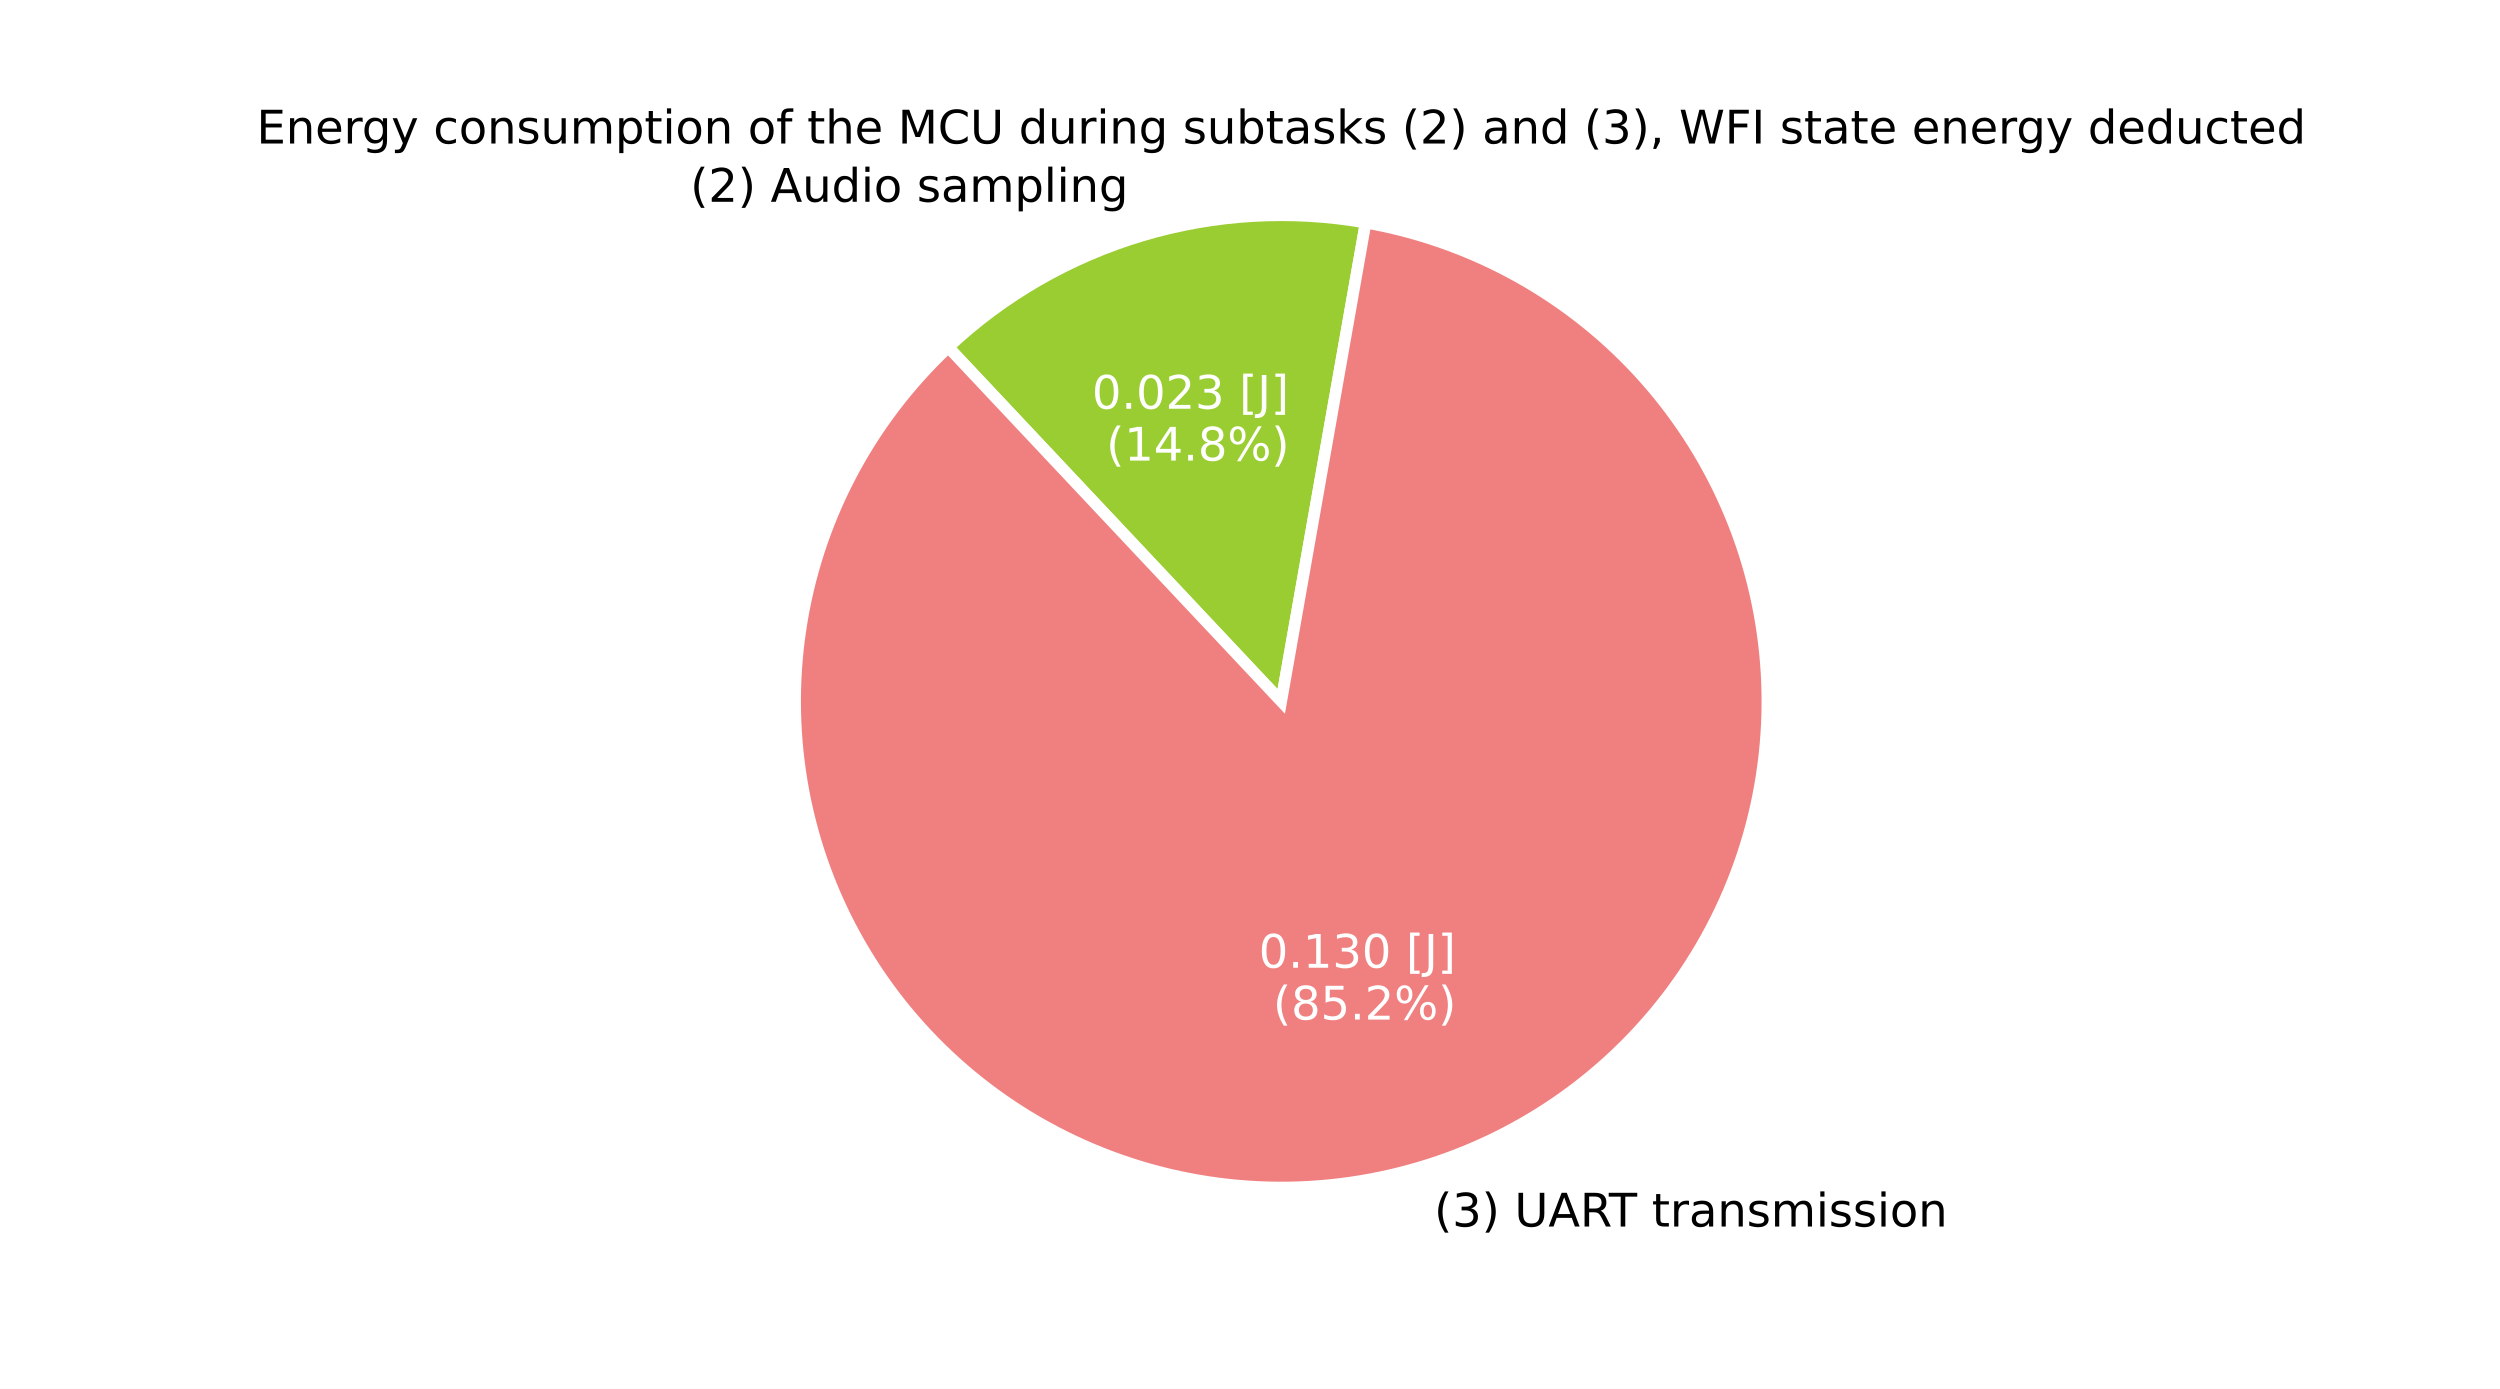
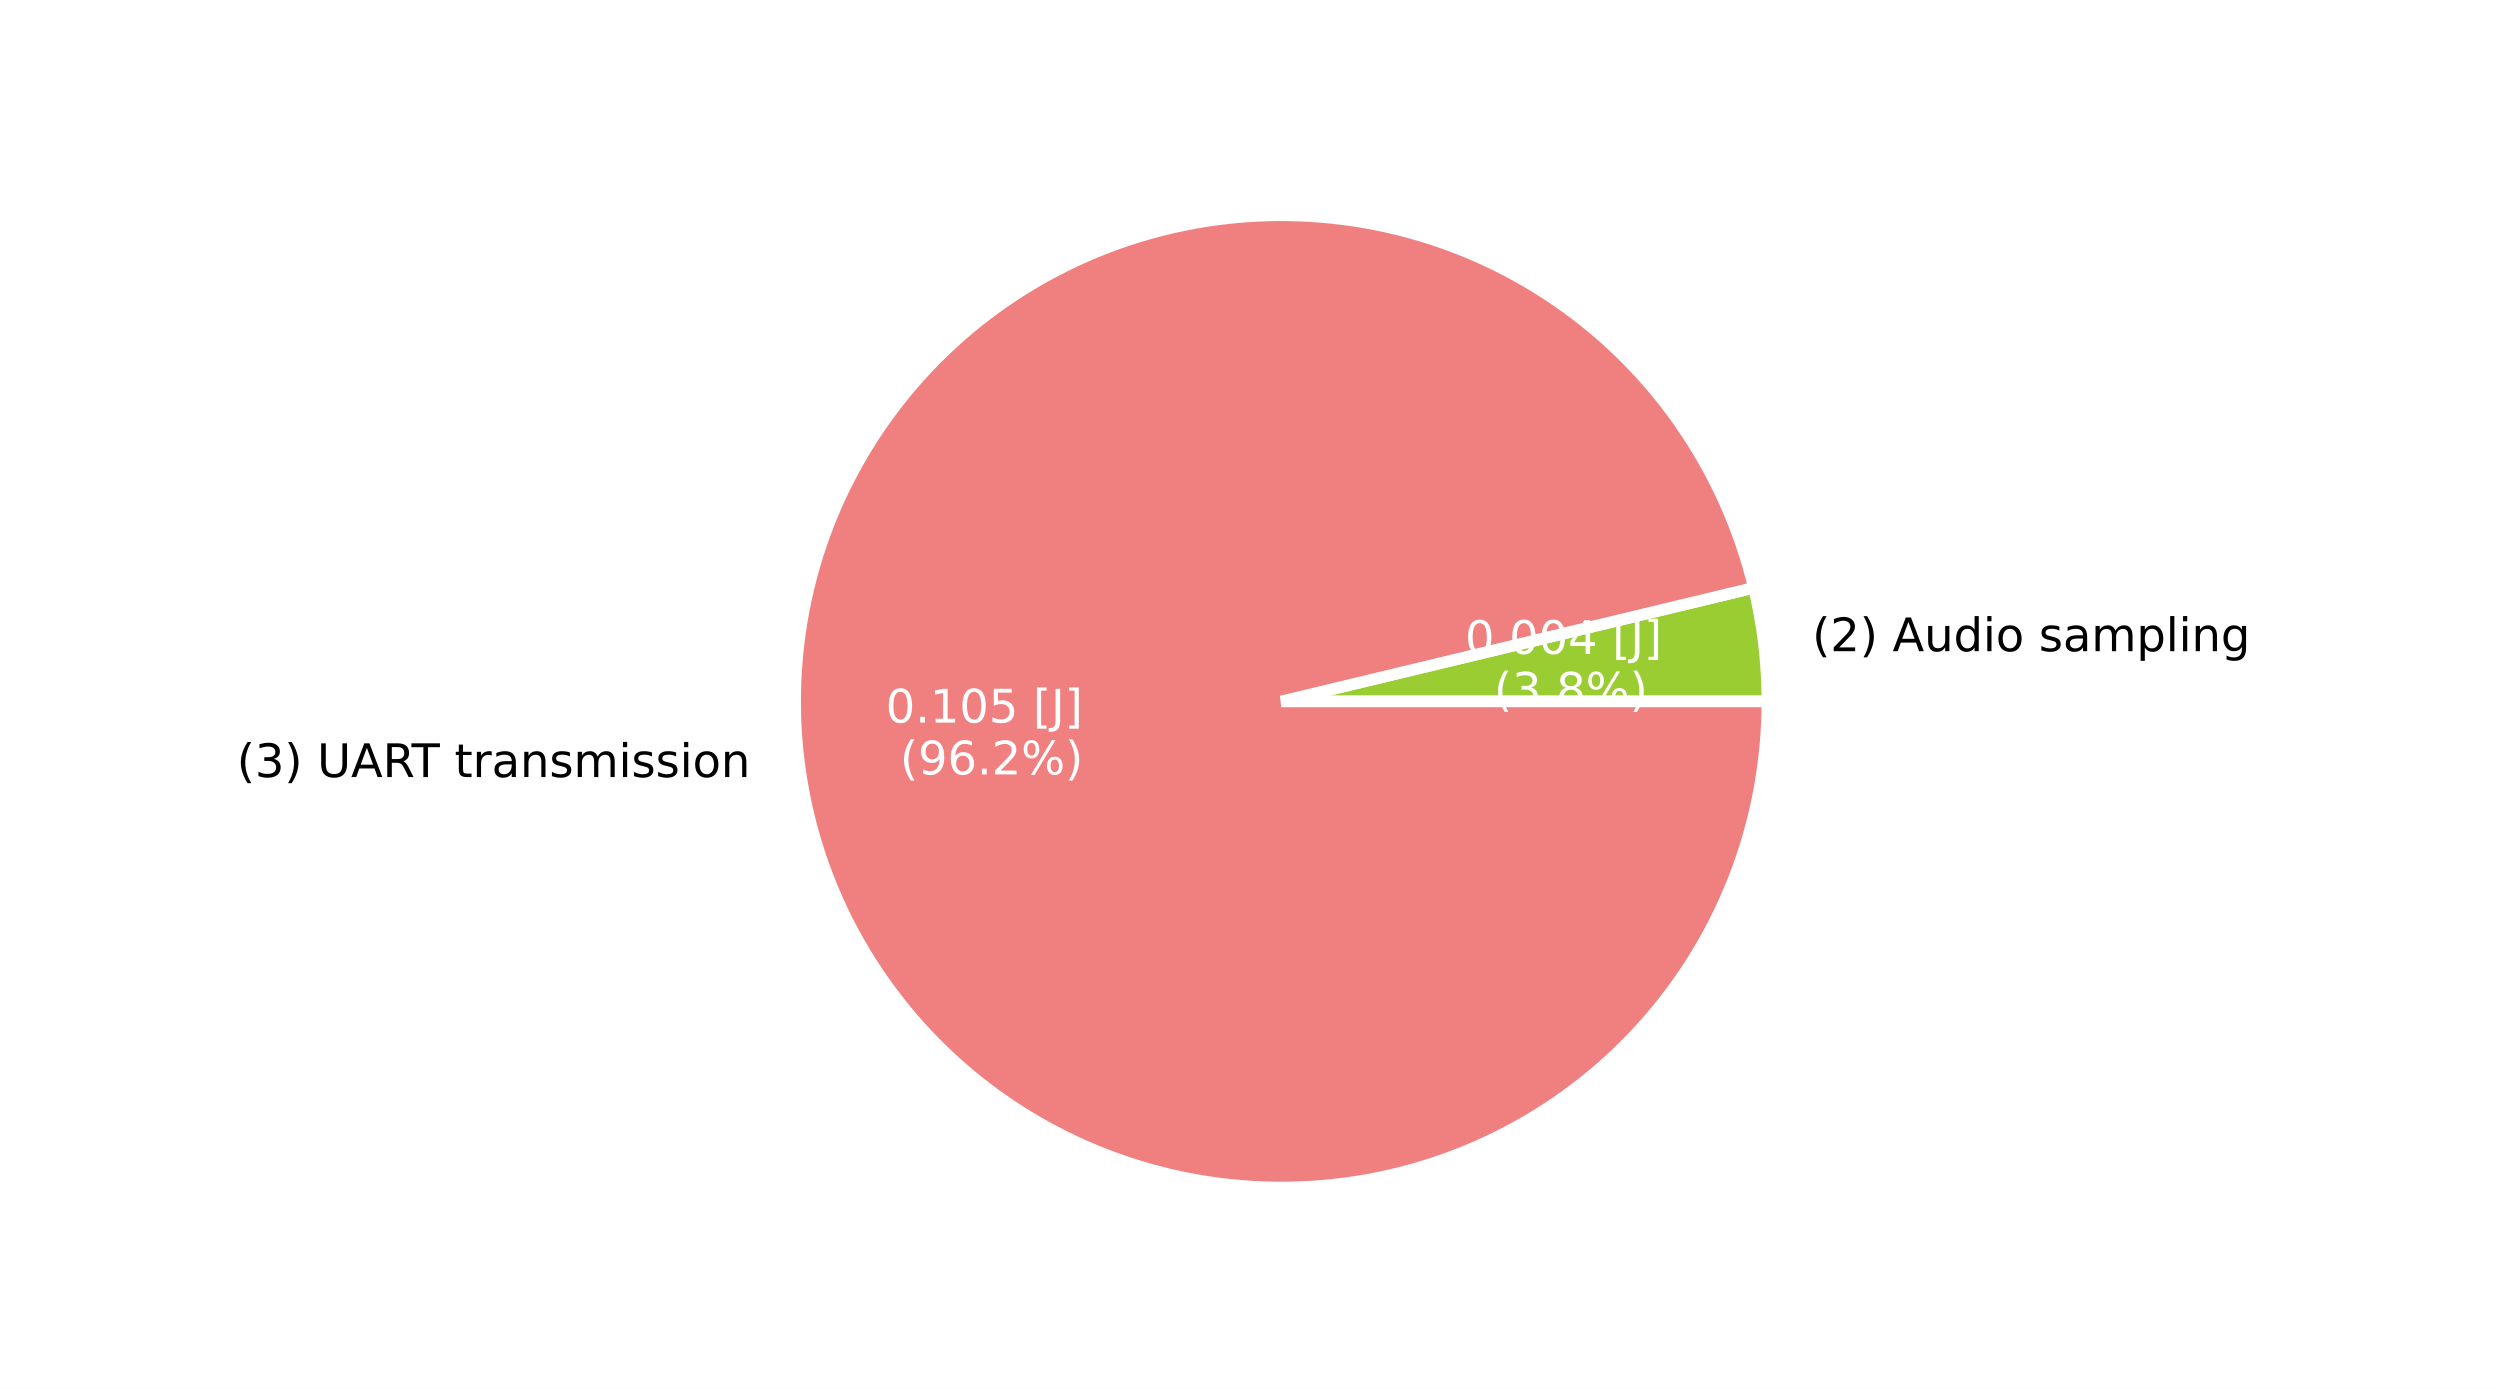
<svg xmlns="http://www.w3.org/2000/svg" xmlns:xlink="http://www.w3.org/1999/xlink" width="648pt" height="360pt" viewBox="0 0 648 360" version="1.1">
  <defs>
    <style type="text/css">*{stroke-linejoin: round; stroke-linecap: butt}</style>
  </defs>
  <g id="figure_1">
    <g id="patch_1">
      <path d="M 0 360  L 648 360  L 648 0  L 0 0  z " style="fill: #ffffff" />
    </g>
    <g id="axes_1">
      <g id="patch_2">
-         <path d="M 353.98 57.714  C 334.678 54.311 314.846 55.457 296.065 61.063  C 277.285 66.668 260.068 76.578 245.789 90.004  L 332.1 181.8  z " style="fill: #9acd32; stroke: #ffffff; stroke-width: 3; stroke-linejoin: miter" />
+         <path d="M 458.1 181.8  C 458.1 176.844 457.808 171.892 457.224 166.971  C 456.641 162.049 455.768 157.167 454.609 152.348  L 332.1 181.8  z " style="fill: #9acd32; stroke: #ffffff; stroke-width: 3; stroke-linejoin: miter" />
      </g>
      <g id="patch_3">
-         <path d="M 245.789 90.004  C 235.526 99.654 226.954 110.957 220.429 123.442  C 213.905 135.927 209.52 149.418 207.458 163.353  C 205.395 177.288 205.684 191.471 208.313 205.311  C 210.941 219.151 215.873 232.452 222.901 244.661  C 229.928 256.87 238.954 267.814 249.602 277.037  C 260.25 286.261 272.369 293.633 285.456 298.848  C 298.542 304.063 312.411 307.047 326.484 307.675  C 340.557 308.303 354.636 306.566 368.135 302.537  C 381.633 298.509 394.361 292.244 405.788 284.006  C 417.215 275.767 427.18 265.671 435.267 254.136  C 443.354 242.602 449.451 229.793 453.301 216.242  C 457.152 202.692 458.703 188.591 457.89 174.527  C 457.077 160.464 453.911 146.635 448.524 133.619  C 443.138 120.602 435.606 108.581 426.243 98.056  C 416.88 87.53 405.818 78.649 393.518 71.782  C 381.218 64.916 367.853 60.16 353.98 57.714  L 332.1 181.8  z " style="fill: #f08080; stroke: #ffffff; stroke-width: 3; stroke-linejoin: miter" />
+         <path d="M 454.609 152.348  C 450.888 136.868 444.266 122.232 435.095 109.218  C 425.923 96.204 414.368 85.045 401.041 76.334  C 387.715 67.623 372.857 61.516 357.257 58.337  C 341.656 55.158 325.593 54.965 309.921 57.767  C 294.248 60.57 279.248 66.318 265.716 74.706  C 252.184 83.094 240.363 93.972 230.881 106.761  C 221.4 119.551 214.427 134.023 210.334 149.409  C 206.242 164.795 205.102 180.819 206.976 196.629  C 208.849 212.44 213.703 227.753 221.279 241.756  C 228.855 255.759 239.017 268.2 251.225 278.419  C 263.434 288.638 277.47 296.452 292.588 301.444  C 307.706 306.437 323.634 308.519 339.527 307.581  C 355.421 306.642 370.993 302.7 385.419 295.963  C 399.844 289.225 412.863 279.815 423.784 268.23  C 434.705 256.645 443.332 243.094 449.207 228.296  C 455.082 213.499 458.1 197.721 458.1 181.8  L 332.1 181.8  z " style="fill: #f08080; stroke: #ffffff; stroke-width: 3; stroke-linejoin: miter" />
      </g>
      <g id="matplotlib.axis_1" />
      <g id="matplotlib.axis_2" />
      <g id="text_1">
-         <g transform="translate(178.925 52.30003) scale(0.12 -0.12)">
+         <g transform="translate(469.7368 168.7992) scale(0.12 -0.12)">
          <defs>
            <path id="DejaVuSans-28" d="M 1984 4856  Q 1566 4138 1362 3434  Q 1159 2731 1159 2009  Q 1159 1288 1364 580  Q 1569 -128 1984 -844  L 1484 -844  Q 1016 -109 783 600  Q 550 1309 550 2009  Q 550 2706 781 3412  Q 1013 4119 1484 4856  L 1984 4856  z " transform="scale(0.015625)" />
            <path id="DejaVuSans-32" d="M 1228 531  L 3431 531  L 3431 0  L 469 0  L 469 531  Q 828 903 1448 1529  Q 2069 2156 2228 2338  Q 2531 2678 2651 2914  Q 2772 3150 2772 3378  Q 2772 3750 2511 3984  Q 2250 4219 1831 4219  Q 1534 4219 1204 4116  Q 875 4013 500 3803  L 500 4441  Q 881 4594 1212 4672  Q 1544 4750 1819 4750  Q 2544 4750 2975 4387  Q 3406 4025 3406 3419  Q 3406 3131 3298 2873  Q 3191 2616 2906 2266  Q 2828 2175 2409 1742  Q 1991 1309 1228 531  z " transform="scale(0.015625)" />
            <path id="DejaVuSans-29" d="M 513 4856  L 1013 4856  Q 1481 4119 1714 3412  Q 1947 2706 1947 2009  Q 1947 1309 1714 600  Q 1481 -109 1013 -844  L 513 -844  Q 928 -128 1133 580  Q 1338 1288 1338 2009  Q 1338 2731 1133 3434  Q 928 4138 513 4856  z " transform="scale(0.015625)" />
            <path id="DejaVuSans-20" transform="scale(0.015625)" />
            <path id="DejaVuSans-41" d="M 2188 4044  L 1331 1722  L 3047 1722  L 2188 4044  z M 1831 4666  L 2547 4666  L 4325 0  L 3669 0  L 3244 1197  L 1141 1197  L 716 0  L 50 0  L 1831 4666  z " transform="scale(0.015625)" />
            <path id="DejaVuSans-75" d="M 544 1381  L 544 3500  L 1119 3500  L 1119 1403  Q 1119 906 1312 657  Q 1506 409 1894 409  Q 2359 409 2629 706  Q 2900 1003 2900 1516  L 2900 3500  L 3475 3500  L 3475 0  L 2900 0  L 2900 538  Q 2691 219 2414 64  Q 2138 -91 1772 -91  Q 1169 -91 856 284  Q 544 659 544 1381  z M 1991 3584  L 1991 3584  z " transform="scale(0.015625)" />
            <path id="DejaVuSans-64" d="M 2906 2969  L 2906 4863  L 3481 4863  L 3481 0  L 2906 0  L 2906 525  Q 2725 213 2448 61  Q 2172 -91 1784 -91  Q 1150 -91 751 415  Q 353 922 353 1747  Q 353 2572 751 3078  Q 1150 3584 1784 3584  Q 2172 3584 2448 3432  Q 2725 3281 2906 2969  z M 947 1747  Q 947 1113 1208 752  Q 1469 391 1925 391  Q 2381 391 2643 752  Q 2906 1113 2906 1747  Q 2906 2381 2643 2742  Q 2381 3103 1925 3103  Q 1469 3103 1208 2742  Q 947 2381 947 1747  z " transform="scale(0.015625)" />
            <path id="DejaVuSans-69" d="M 603 3500  L 1178 3500  L 1178 0  L 603 0  L 603 3500  z M 603 4863  L 1178 4863  L 1178 4134  L 603 4134  L 603 4863  z " transform="scale(0.015625)" />
            <path id="DejaVuSans-6f" d="M 1959 3097  Q 1497 3097 1228 2736  Q 959 2375 959 1747  Q 959 1119 1226 758  Q 1494 397 1959 397  Q 2419 397 2687 759  Q 2956 1122 2956 1747  Q 2956 2369 2687 2733  Q 2419 3097 1959 3097  z M 1959 3584  Q 2709 3584 3137 3096  Q 3566 2609 3566 1747  Q 3566 888 3137 398  Q 2709 -91 1959 -91  Q 1206 -91 779 398  Q 353 888 353 1747  Q 353 2609 779 3096  Q 1206 3584 1959 3584  z " transform="scale(0.015625)" />
            <path id="DejaVuSans-73" d="M 2834 3397  L 2834 2853  Q 2591 2978 2328 3040  Q 2066 3103 1784 3103  Q 1356 3103 1142 2972  Q 928 2841 928 2578  Q 928 2378 1081 2264  Q 1234 2150 1697 2047  L 1894 2003  Q 2506 1872 2764 1633  Q 3022 1394 3022 966  Q 3022 478 2636 193  Q 2250 -91 1575 -91  Q 1294 -91 989 -36  Q 684 19 347 128  L 347 722  Q 666 556 975 473  Q 1284 391 1588 391  Q 1994 391 2212 530  Q 2431 669 2431 922  Q 2431 1156 2273 1281  Q 2116 1406 1581 1522  L 1381 1569  Q 847 1681 609 1914  Q 372 2147 372 2553  Q 372 3047 722 3315  Q 1072 3584 1716 3584  Q 2034 3584 2315 3537  Q 2597 3491 2834 3397  z " transform="scale(0.015625)" />
            <path id="DejaVuSans-61" d="M 2194 1759  Q 1497 1759 1228 1600  Q 959 1441 959 1056  Q 959 750 1161 570  Q 1363 391 1709 391  Q 2188 391 2477 730  Q 2766 1069 2766 1631  L 2766 1759  L 2194 1759  z M 3341 1997  L 3341 0  L 2766 0  L 2766 531  Q 2569 213 2275 61  Q 1981 -91 1556 -91  Q 1019 -91 701 211  Q 384 513 384 1019  Q 384 1609 779 1909  Q 1175 2209 1959 2209  L 2766 2209  L 2766 2266  Q 2766 2663 2505 2880  Q 2244 3097 1772 3097  Q 1472 3097 1187 3025  Q 903 2953 641 2809  L 641 3341  Q 956 3463 1253 3523  Q 1550 3584 1831 3584  Q 2591 3584 2966 3190  Q 3341 2797 3341 1997  z " transform="scale(0.015625)" />
            <path id="DejaVuSans-6d" d="M 3328 2828  Q 3544 3216 3844 3400  Q 4144 3584 4550 3584  Q 5097 3584 5394 3201  Q 5691 2819 5691 2113  L 5691 0  L 5113 0  L 5113 2094  Q 5113 2597 4934 2840  Q 4756 3084 4391 3084  Q 3944 3084 3684 2787  Q 3425 2491 3425 1978  L 3425 0  L 2847 0  L 2847 2094  Q 2847 2600 2669 2842  Q 2491 3084 2119 3084  Q 1678 3084 1418 2786  Q 1159 2488 1159 1978  L 1159 0  L 581 0  L 581 3500  L 1159 3500  L 1159 2956  Q 1356 3278 1631 3431  Q 1906 3584 2284 3584  Q 2666 3584 2933 3390  Q 3200 3197 3328 2828  z " transform="scale(0.015625)" />
            <path id="DejaVuSans-70" d="M 1159 525  L 1159 -1331  L 581 -1331  L 581 3500  L 1159 3500  L 1159 2969  Q 1341 3281 1617 3432  Q 1894 3584 2278 3584  Q 2916 3584 3314 3078  Q 3713 2572 3713 1747  Q 3713 922 3314 415  Q 2916 -91 2278 -91  Q 1894 -91 1617 61  Q 1341 213 1159 525  z M 3116 1747  Q 3116 2381 2855 2742  Q 2594 3103 2138 3103  Q 1681 3103 1420 2742  Q 1159 2381 1159 1747  Q 1159 1113 1420 752  Q 1681 391 2138 391  Q 2594 391 2855 752  Q 3116 1113 3116 1747  z " transform="scale(0.015625)" />
            <path id="DejaVuSans-6c" d="M 603 4863  L 1178 4863  L 1178 0  L 603 0  L 603 4863  z " transform="scale(0.015625)" />
            <path id="DejaVuSans-6e" d="M 3513 2113  L 3513 0  L 2938 0  L 2938 2094  Q 2938 2591 2744 2837  Q 2550 3084 2163 3084  Q 1697 3084 1428 2787  Q 1159 2491 1159 1978  L 1159 0  L 581 0  L 581 3500  L 1159 3500  L 1159 2956  Q 1366 3272 1645 3428  Q 1925 3584 2291 3584  Q 2894 3584 3203 3211  Q 3513 2838 3513 2113  z " transform="scale(0.015625)" />
            <path id="DejaVuSans-67" d="M 2906 1791  Q 2906 2416 2648 2759  Q 2391 3103 1925 3103  Q 1463 3103 1205 2759  Q 947 2416 947 1791  Q 947 1169 1205 825  Q 1463 481 1925 481  Q 2391 481 2648 825  Q 2906 1169 2906 1791  z M 3481 434  Q 3481 -459 3084 -895  Q 2688 -1331 1869 -1331  Q 1566 -1331 1297 -1286  Q 1028 -1241 775 -1147  L 775 -588  Q 1028 -725 1275 -790  Q 1522 -856 1778 -856  Q 2344 -856 2625 -561  Q 2906 -266 2906 331  L 2906 616  Q 2728 306 2450 153  Q 2172 0 1784 0  Q 1141 0 747 490  Q 353 981 353 1791  Q 353 2603 747 3093  Q 1141 3584 1784 3584  Q 2172 3584 2450 3431  Q 2728 3278 2906 2969  L 2906 3500  L 3481 3500  L 3481 434  z " transform="scale(0.015625)" />
          </defs>
          <use xlink:href="#DejaVuSans-28" />
          <use xlink:href="#DejaVuSans-32" x="39.014" />
          <use xlink:href="#DejaVuSans-29" x="102.637" />
          <use xlink:href="#DejaVuSans-20" x="141.65" />
          <use xlink:href="#DejaVuSans-41" x="173.438" />
          <use xlink:href="#DejaVuSans-75" x="241.846" />
          <use xlink:href="#DejaVuSans-64" x="305.225" />
          <use xlink:href="#DejaVuSans-69" x="368.701" />
          <use xlink:href="#DejaVuSans-6f" x="396.484" />
          <use xlink:href="#DejaVuSans-20" x="457.666" />
          <use xlink:href="#DejaVuSans-73" x="489.453" />
          <use xlink:href="#DejaVuSans-61" x="541.553" />
          <use xlink:href="#DejaVuSans-6d" x="602.832" />
          <use xlink:href="#DejaVuSans-70" x="700.244" />
          <use xlink:href="#DejaVuSans-6c" x="763.721" />
          <use xlink:href="#DejaVuSans-69" x="791.504" />
          <use xlink:href="#DejaVuSans-6e" x="819.287" />
          <use xlink:href="#DejaVuSans-67" x="882.666" />
        </g>
      </g>
      <g id="text_2">
-         <g style="fill: #ffffff" transform="translate(283.0367 105.9501) scale(0.12 -0.12)">
+         <g style="fill: #ffffff" transform="translate(379.7321 169.4951) scale(0.12 -0.12)">
          <defs>
            <path id="DejaVuSans-30" d="M 2034 4250  Q 1547 4250 1301 3770  Q 1056 3291 1056 2328  Q 1056 1369 1301 889  Q 1547 409 2034 409  Q 2525 409 2770 889  Q 3016 1369 3016 2328  Q 3016 3291 2770 3770  Q 2525 4250 2034 4250  z M 2034 4750  Q 2819 4750 3233 4129  Q 3647 3509 3647 2328  Q 3647 1150 3233 529  Q 2819 -91 2034 -91  Q 1250 -91 836 529  Q 422 1150 422 2328  Q 422 3509 836 4129  Q 1250 4750 2034 4750  z " transform="scale(0.015625)" />
            <path id="DejaVuSans-2e" d="M 684 794  L 1344 794  L 1344 0  L 684 0  L 684 794  z " transform="scale(0.015625)" />
-             <path id="DejaVuSans-33" d="M 2597 2516  Q 3050 2419 3304 2112  Q 3559 1806 3559 1356  Q 3559 666 3084 287  Q 2609 -91 1734 -91  Q 1441 -91 1130 -33  Q 819 25 488 141  L 488 750  Q 750 597 1062 519  Q 1375 441 1716 441  Q 2309 441 2620 675  Q 2931 909 2931 1356  Q 2931 1769 2642 2001  Q 2353 2234 1838 2234  L 1294 2234  L 1294 2753  L 1863 2753  Q 2328 2753 2575 2939  Q 2822 3125 2822 3475  Q 2822 3834 2567 4026  Q 2313 4219 1838 4219  Q 1578 4219 1281 4162  Q 984 4106 628 3988  L 628 4550  Q 988 4650 1302 4700  Q 1616 4750 1894 4750  Q 2613 4750 3031 4423  Q 3450 4097 3450 3541  Q 3450 3153 3228 2886  Q 3006 2619 2597 2516  z " transform="scale(0.015625)" />
+             <path id="DejaVuSans-34" d="M 2419 4116  L 825 1625  L 2419 1625  L 2419 4116  z M 2253 4666  L 3047 4666  L 3047 1625  L 3713 1625  L 3713 1100  L 3047 1100  L 3047 0  L 2419 0  L 2419 1100  L 313 1100  L 313 1709  L 2253 4666  z " transform="scale(0.015625)" />
            <path id="DejaVuSans-5b" d="M 550 4863  L 1875 4863  L 1875 4416  L 1125 4416  L 1125 -397  L 1875 -397  L 1875 -844  L 550 -844  L 550 4863  z " transform="scale(0.015625)" />
            <path id="DejaVuSans-4a" d="M 628 4666  L 1259 4666  L 1259 325  Q 1259 -519 939 -900  Q 619 -1281 -91 -1281  L -331 -1281  L -331 -750  L -134 -750  Q 284 -750 456 -515  Q 628 -281 628 325  L 628 4666  z " transform="scale(0.015625)" />
            <path id="DejaVuSans-5d" d="M 1947 4863  L 1947 -844  L 622 -844  L 622 -397  L 1369 -397  L 1369 4416  L 622 4416  L 622 4863  L 1947 4863  z " transform="scale(0.015625)" />
          </defs>
          <use xlink:href="#DejaVuSans-30" />
          <use xlink:href="#DejaVuSans-2e" x="63.623" />
          <use xlink:href="#DejaVuSans-30" x="95.41" />
-           <use xlink:href="#DejaVuSans-32" x="159.033" />
-           <use xlink:href="#DejaVuSans-33" x="222.656" />
+           <use xlink:href="#DejaVuSans-30" x="159.033" />
+           <use xlink:href="#DejaVuSans-34" x="222.656" />
          <use xlink:href="#DejaVuSans-20" x="286.279" />
          <use xlink:href="#DejaVuSans-5b" x="318.066" />
          <use xlink:href="#DejaVuSans-4a" x="357.08" />
          <use xlink:href="#DejaVuSans-5d" x="386.572" />
          <use xlink:href="#DejaVuSans-20" x="425.586" />
        </g>
-         <g style="fill: #ffffff" transform="translate(286.737 119.3874) scale(0.12 -0.12)">
+         <g style="fill: #ffffff" transform="translate(387.2499 182.9325) scale(0.12 -0.12)">
          <defs>
-             <path id="DejaVuSans-31" d="M 794 531  L 1825 531  L 1825 4091  L 703 3866  L 703 4441  L 1819 4666  L 2450 4666  L 2450 531  L 3481 531  L 3481 0  L 794 0  L 794 531  z " transform="scale(0.015625)" />
-             <path id="DejaVuSans-34" d="M 2419 4116  L 825 1625  L 2419 1625  L 2419 4116  z M 2253 4666  L 3047 4666  L 3047 1625  L 3713 1625  L 3713 1100  L 3047 1100  L 3047 0  L 2419 0  L 2419 1100  L 313 1100  L 313 1709  L 2253 4666  z " transform="scale(0.015625)" />
+             <path id="DejaVuSans-33" d="M 2597 2516  Q 3050 2419 3304 2112  Q 3559 1806 3559 1356  Q 3559 666 3084 287  Q 2609 -91 1734 -91  Q 1441 -91 1130 -33  Q 819 25 488 141  L 488 750  Q 750 597 1062 519  Q 1375 441 1716 441  Q 2309 441 2620 675  Q 2931 909 2931 1356  Q 2931 1769 2642 2001  Q 2353 2234 1838 2234  L 1294 2234  L 1294 2753  L 1863 2753  Q 2328 2753 2575 2939  Q 2822 3125 2822 3475  Q 2822 3834 2567 4026  Q 2313 4219 1838 4219  Q 1578 4219 1281 4162  Q 984 4106 628 3988  L 628 4550  Q 988 4650 1302 4700  Q 1616 4750 1894 4750  Q 2613 4750 3031 4423  Q 3450 4097 3450 3541  Q 3450 3153 3228 2886  Q 3006 2619 2597 2516  z " transform="scale(0.015625)" />
            <path id="DejaVuSans-38" d="M 2034 2216  Q 1584 2216 1326 1975  Q 1069 1734 1069 1313  Q 1069 891 1326 650  Q 1584 409 2034 409  Q 2484 409 2743 651  Q 3003 894 3003 1313  Q 3003 1734 2745 1975  Q 2488 2216 2034 2216  z M 1403 2484  Q 997 2584 770 2862  Q 544 3141 544 3541  Q 544 4100 942 4425  Q 1341 4750 2034 4750  Q 2731 4750 3128 4425  Q 3525 4100 3525 3541  Q 3525 3141 3298 2862  Q 3072 2584 2669 2484  Q 3125 2378 3379 2068  Q 3634 1759 3634 1313  Q 3634 634 3220 271  Q 2806 -91 2034 -91  Q 1263 -91 848 271  Q 434 634 434 1313  Q 434 1759 690 2068  Q 947 2378 1403 2484  z M 1172 3481  Q 1172 3119 1398 2916  Q 1625 2713 2034 2713  Q 2441 2713 2670 2916  Q 2900 3119 2900 3481  Q 2900 3844 2670 4047  Q 2441 4250 2034 4250  Q 1625 4250 1398 4047  Q 1172 3844 1172 3481  z " transform="scale(0.015625)" />
            <path id="DejaVuSans-25" d="M 4653 2053  Q 4381 2053 4226 1822  Q 4072 1591 4072 1178  Q 4072 772 4226 539  Q 4381 306 4653 306  Q 4919 306 5073 539  Q 5228 772 5228 1178  Q 5228 1588 5073 1820  Q 4919 2053 4653 2053  z M 4653 2450  Q 5147 2450 5437 2106  Q 5728 1763 5728 1178  Q 5728 594 5436 251  Q 5144 -91 4653 -91  Q 4153 -91 3862 251  Q 3572 594 3572 1178  Q 3572 1766 3864 2108  Q 4156 2450 4653 2450  z M 1428 4353  Q 1159 4353 1004 4120  Q 850 3888 850 3481  Q 850 3069 1003 2837  Q 1156 2606 1428 2606  Q 1700 2606 1854 2837  Q 2009 3069 2009 3481  Q 2009 3884 1853 4118  Q 1697 4353 1428 4353  z M 4250 4750  L 4750 4750  L 1831 -91  L 1331 -91  L 4250 4750  z M 1428 4750  Q 1922 4750 2215 4408  Q 2509 4066 2509 3481  Q 2509 2891 2217 2550  Q 1925 2209 1428 2209  Q 931 2209 642 2551  Q 353 2894 353 3481  Q 353 4063 643 4406  Q 934 4750 1428 4750  z " transform="scale(0.015625)" />
          </defs>
          <use xlink:href="#DejaVuSans-28" />
-           <use xlink:href="#DejaVuSans-31" x="39.014" />
-           <use xlink:href="#DejaVuSans-34" x="102.637" />
-           <use xlink:href="#DejaVuSans-2e" x="166.26" />
-           <use xlink:href="#DejaVuSans-38" x="198.047" />
-           <use xlink:href="#DejaVuSans-25" x="261.67" />
-           <use xlink:href="#DejaVuSans-29" x="356.689" />
+           <use xlink:href="#DejaVuSans-33" x="39.014" />
+           <use xlink:href="#DejaVuSans-2e" x="102.637" />
+           <use xlink:href="#DejaVuSans-38" x="134.424" />
+           <use xlink:href="#DejaVuSans-25" x="198.047" />
+           <use xlink:href="#DejaVuSans-29" x="293.066" />
        </g>
      </g>
      <g id="text_3">
-         <g transform="translate(371.7381 317.9223) scale(0.12 -0.12)">
+         <g transform="translate(61.39445 201.4233) scale(0.12 -0.12)">
          <defs>
            <path id="DejaVuSans-55" d="M 556 4666  L 1191 4666  L 1191 1831  Q 1191 1081 1462 751  Q 1734 422 2344 422  Q 2950 422 3222 751  Q 3494 1081 3494 1831  L 3494 4666  L 4128 4666  L 4128 1753  Q 4128 841 3676 375  Q 3225 -91 2344 -91  Q 1459 -91 1007 375  Q 556 841 556 1753  L 556 4666  z " transform="scale(0.015625)" />
            <path id="DejaVuSans-52" d="M 2841 2188  Q 3044 2119 3236 1894  Q 3428 1669 3622 1275  L 4263 0  L 3584 0  L 2988 1197  Q 2756 1666 2539 1819  Q 2322 1972 1947 1972  L 1259 1972  L 1259 0  L 628 0  L 628 4666  L 2053 4666  Q 2853 4666 3247 4331  Q 3641 3997 3641 3322  Q 3641 2881 3436 2590  Q 3231 2300 2841 2188  z M 1259 4147  L 1259 2491  L 2053 2491  Q 2509 2491 2742 2702  Q 2975 2913 2975 3322  Q 2975 3731 2742 3939  Q 2509 4147 2053 4147  L 1259 4147  z " transform="scale(0.015625)" />
            <path id="DejaVuSans-54" d="M -19 4666  L 3928 4666  L 3928 4134  L 2272 4134  L 2272 0  L 1638 0  L 1638 4134  L -19 4134  L -19 4666  z " transform="scale(0.015625)" />
            <path id="DejaVuSans-74" d="M 1172 4494  L 1172 3500  L 2356 3500  L 2356 3053  L 1172 3053  L 1172 1153  Q 1172 725 1289 603  Q 1406 481 1766 481  L 2356 481  L 2356 0  L 1766 0  Q 1100 0 847 248  Q 594 497 594 1153  L 594 3053  L 172 3053  L 172 3500  L 594 3500  L 594 4494  L 1172 4494  z " transform="scale(0.015625)" />
            <path id="DejaVuSans-72" d="M 2631 2963  Q 2534 3019 2420 3045  Q 2306 3072 2169 3072  Q 1681 3072 1420 2755  Q 1159 2438 1159 1844  L 1159 0  L 581 0  L 581 3500  L 1159 3500  L 1159 2956  Q 1341 3275 1631 3429  Q 1922 3584 2338 3584  Q 2397 3584 2469 3576  Q 2541 3569 2628 3553  L 2631 2963  z " transform="scale(0.015625)" />
          </defs>
          <use xlink:href="#DejaVuSans-28" />
          <use xlink:href="#DejaVuSans-33" x="39.014" />
          <use xlink:href="#DejaVuSans-29" x="102.637" />
          <use xlink:href="#DejaVuSans-20" x="141.65" />
          <use xlink:href="#DejaVuSans-55" x="173.438" />
          <use xlink:href="#DejaVuSans-41" x="246.631" />
          <use xlink:href="#DejaVuSans-52" x="315.039" />
          <use xlink:href="#DejaVuSans-54" x="377.271" />
          <use xlink:href="#DejaVuSans-20" x="438.355" />
          <use xlink:href="#DejaVuSans-74" x="470.143" />
          <use xlink:href="#DejaVuSans-72" x="509.352" />
          <use xlink:href="#DejaVuSans-61" x="550.465" />
          <use xlink:href="#DejaVuSans-6e" x="611.744" />
          <use xlink:href="#DejaVuSans-73" x="675.123" />
          <use xlink:href="#DejaVuSans-6d" x="727.223" />
          <use xlink:href="#DejaVuSans-69" x="824.635" />
          <use xlink:href="#DejaVuSans-73" x="852.418" />
          <use xlink:href="#DejaVuSans-73" x="904.518" />
          <use xlink:href="#DejaVuSans-69" x="956.617" />
          <use xlink:href="#DejaVuSans-6f" x="984.4" />
          <use xlink:href="#DejaVuSans-6e" x="1045.582" />
        </g>
      </g>
      <g id="text_4">
-         <g style="fill: #ffffff" transform="translate(326.2783 250.8349) scale(0.12 -0.12)">
+         <g style="fill: #ffffff" transform="translate(229.5829 187.29) scale(0.12 -0.12)">
+           <defs>
+             <path id="DejaVuSans-31" d="M 794 531  L 1825 531  L 1825 4091  L 703 3866  L 703 4441  L 1819 4666  L 2450 4666  L 2450 531  L 3481 531  L 3481 0  L 794 0  L 794 531  z " transform="scale(0.015625)" />
+             <path id="DejaVuSans-35" d="M 691 4666  L 3169 4666  L 3169 4134  L 1269 4134  L 1269 2991  Q 1406 3038 1543 3061  Q 1681 3084 1819 3084  Q 2600 3084 3056 2656  Q 3513 2228 3513 1497  Q 3513 744 3044 326  Q 2575 -91 1722 -91  Q 1428 -91 1123 -41  Q 819 9 494 109  L 494 744  Q 775 591 1075 516  Q 1375 441 1709 441  Q 2250 441 2565 725  Q 2881 1009 2881 1497  Q 2881 1984 2565 2268  Q 2250 2553 1709 2553  Q 1456 2553 1204 2497  Q 953 2441 691 2322  L 691 4666  z " transform="scale(0.015625)" />
+           </defs>
          <use xlink:href="#DejaVuSans-30" />
          <use xlink:href="#DejaVuSans-2e" x="63.623" />
          <use xlink:href="#DejaVuSans-31" x="95.41" />
-           <use xlink:href="#DejaVuSans-33" x="159.033" />
-           <use xlink:href="#DejaVuSans-30" x="222.656" />
+           <use xlink:href="#DejaVuSans-30" x="159.033" />
+           <use xlink:href="#DejaVuSans-35" x="222.656" />
          <use xlink:href="#DejaVuSans-20" x="286.279" />
          <use xlink:href="#DejaVuSans-5b" x="318.066" />
          <use xlink:href="#DejaVuSans-4a" x="357.08" />
          <use xlink:href="#DejaVuSans-5d" x="386.572" />
          <use xlink:href="#DejaVuSans-20" x="425.586" />
        </g>
-         <g style="fill: #ffffff" transform="translate(329.9786 264.2723) scale(0.12 -0.12)">
+         <g style="fill: #ffffff" transform="translate(233.2832 200.7274) scale(0.12 -0.12)">
          <defs>
-             <path id="DejaVuSans-35" d="M 691 4666  L 3169 4666  L 3169 4134  L 1269 4134  L 1269 2991  Q 1406 3038 1543 3061  Q 1681 3084 1819 3084  Q 2600 3084 3056 2656  Q 3513 2228 3513 1497  Q 3513 744 3044 326  Q 2575 -91 1722 -91  Q 1428 -91 1123 -41  Q 819 9 494 109  L 494 744  Q 775 591 1075 516  Q 1375 441 1709 441  Q 2250 441 2565 725  Q 2881 1009 2881 1497  Q 2881 1984 2565 2268  Q 2250 2553 1709 2553  Q 1456 2553 1204 2497  Q 953 2441 691 2322  L 691 4666  z " transform="scale(0.015625)" />
+             <path id="DejaVuSans-39" d="M 703 97  L 703 672  Q 941 559 1184 500  Q 1428 441 1663 441  Q 2288 441 2617 861  Q 2947 1281 2994 2138  Q 2813 1869 2534 1725  Q 2256 1581 1919 1581  Q 1219 1581 811 2004  Q 403 2428 403 3163  Q 403 3881 828 4315  Q 1253 4750 1959 4750  Q 2769 4750 3195 4129  Q 3622 3509 3622 2328  Q 3622 1225 3098 567  Q 2575 -91 1691 -91  Q 1453 -91 1209 -44  Q 966 3 703 97  z M 1959 2075  Q 2384 2075 2632 2365  Q 2881 2656 2881 3163  Q 2881 3666 2632 3958  Q 2384 4250 1959 4250  Q 1534 4250 1286 3958  Q 1038 3666 1038 3163  Q 1038 2656 1286 2365  Q 1534 2075 1959 2075  z " transform="scale(0.015625)" />
+             <path id="DejaVuSans-36" d="M 2113 2584  Q 1688 2584 1439 2293  Q 1191 2003 1191 1497  Q 1191 994 1439 701  Q 1688 409 2113 409  Q 2538 409 2786 701  Q 3034 994 3034 1497  Q 3034 2003 2786 2293  Q 2538 2584 2113 2584  z M 3366 4563  L 3366 3988  Q 3128 4100 2886 4159  Q 2644 4219 2406 4219  Q 1781 4219 1451 3797  Q 1122 3375 1075 2522  Q 1259 2794 1537 2939  Q 1816 3084 2150 3084  Q 2853 3084 3261 2657  Q 3669 2231 3669 1497  Q 3669 778 3244 343  Q 2819 -91 2113 -91  Q 1303 -91 875 529  Q 447 1150 447 2328  Q 447 3434 972 4092  Q 1497 4750 2381 4750  Q 2619 4750 2861 4703  Q 3103 4656 3366 4563  z " transform="scale(0.015625)" />
          </defs>
          <use xlink:href="#DejaVuSans-28" />
-           <use xlink:href="#DejaVuSans-38" x="39.014" />
-           <use xlink:href="#DejaVuSans-35" x="102.637" />
+           <use xlink:href="#DejaVuSans-39" x="39.014" />
+           <use xlink:href="#DejaVuSans-36" x="102.637" />
          <use xlink:href="#DejaVuSans-2e" x="166.26" />
          <use xlink:href="#DejaVuSans-32" x="198.047" />
          <use xlink:href="#DejaVuSans-25" x="261.67" />
          <use xlink:href="#DejaVuSans-29" x="356.689" />
        </g>
      </g>
-       <g id="text_5">
-         <g transform="translate(66.50062 37.2) scale(0.12 -0.12)">
-           <defs>
-             <path id="DejaVuSans-45" d="M 628 4666  L 3578 4666  L 3578 4134  L 1259 4134  L 1259 2753  L 3481 2753  L 3481 2222  L 1259 2222  L 1259 531  L 3634 531  L 3634 0  L 628 0  L 628 4666  z " transform="scale(0.015625)" />
-             <path id="DejaVuSans-65" d="M 3597 1894  L 3597 1613  L 953 1613  Q 991 1019 1311 708  Q 1631 397 2203 397  Q 2534 397 2845 478  Q 3156 559 3463 722  L 3463 178  Q 3153 47 2828 -22  Q 2503 -91 2169 -91  Q 1331 -91 842 396  Q 353 884 353 1716  Q 353 2575 817 3079  Q 1281 3584 2069 3584  Q 2775 3584 3186 3129  Q 3597 2675 3597 1894  z M 3022 2063  Q 3016 2534 2758 2815  Q 2500 3097 2075 3097  Q 1594 3097 1305 2825  Q 1016 2553 972 2059  L 3022 2063  z " transform="scale(0.015625)" />
-             <path id="DejaVuSans-79" d="M 2059 -325  Q 1816 -950 1584 -1140  Q 1353 -1331 966 -1331  L 506 -1331  L 506 -850  L 844 -850  Q 1081 -850 1212 -737  Q 1344 -625 1503 -206  L 1606 56  L 191 3500  L 800 3500  L 1894 763  L 2988 3500  L 3597 3500  L 2059 -325  z " transform="scale(0.015625)" />
-             <path id="DejaVuSans-63" d="M 3122 3366  L 3122 2828  Q 2878 2963 2633 3030  Q 2388 3097 2138 3097  Q 1578 3097 1268 2742  Q 959 2388 959 1747  Q 959 1106 1268 751  Q 1578 397 2138 397  Q 2388 397 2633 464  Q 2878 531 3122 666  L 3122 134  Q 2881 22 2623 -34  Q 2366 -91 2075 -91  Q 1284 -91 818 406  Q 353 903 353 1747  Q 353 2603 823 3093  Q 1294 3584 2113 3584  Q 2378 3584 2631 3529  Q 2884 3475 3122 3366  z " transform="scale(0.015625)" />
-             <path id="DejaVuSans-66" d="M 2375 4863  L 2375 4384  L 1825 4384  Q 1516 4384 1395 4259  Q 1275 4134 1275 3809  L 1275 3500  L 2222 3500  L 2222 3053  L 1275 3053  L 1275 0  L 697 0  L 697 3053  L 147 3053  L 147 3500  L 697 3500  L 697 3744  Q 697 4328 969 4595  Q 1241 4863 1831 4863  L 2375 4863  z " transform="scale(0.015625)" />
-             <path id="DejaVuSans-68" d="M 3513 2113  L 3513 0  L 2938 0  L 2938 2094  Q 2938 2591 2744 2837  Q 2550 3084 2163 3084  Q 1697 3084 1428 2787  Q 1159 2491 1159 1978  L 1159 0  L 581 0  L 581 4863  L 1159 4863  L 1159 2956  Q 1366 3272 1645 3428  Q 1925 3584 2291 3584  Q 2894 3584 3203 3211  Q 3513 2838 3513 2113  z " transform="scale(0.015625)" />
-             <path id="DejaVuSans-4d" d="M 628 4666  L 1569 4666  L 2759 1491  L 3956 4666  L 4897 4666  L 4897 0  L 4281 0  L 4281 4097  L 3078 897  L 2444 897  L 1241 4097  L 1241 0  L 628 0  L 628 4666  z " transform="scale(0.015625)" />
-             <path id="DejaVuSans-43" d="M 4122 4306  L 4122 3641  Q 3803 3938 3442 4084  Q 3081 4231 2675 4231  Q 1875 4231 1450 3742  Q 1025 3253 1025 2328  Q 1025 1406 1450 917  Q 1875 428 2675 428  Q 3081 428 3442 575  Q 3803 722 4122 1019  L 4122 359  Q 3791 134 3420 21  Q 3050 -91 2638 -91  Q 1578 -91 968 557  Q 359 1206 359 2328  Q 359 3453 968 4101  Q 1578 4750 2638 4750  Q 3056 4750 3426 4639  Q 3797 4528 4122 4306  z " transform="scale(0.015625)" />
-             <path id="DejaVuSans-62" d="M 3116 1747  Q 3116 2381 2855 2742  Q 2594 3103 2138 3103  Q 1681 3103 1420 2742  Q 1159 2381 1159 1747  Q 1159 1113 1420 752  Q 1681 391 2138 391  Q 2594 391 2855 752  Q 3116 1113 3116 1747  z M 1159 2969  Q 1341 3281 1617 3432  Q 1894 3584 2278 3584  Q 2916 3584 3314 3078  Q 3713 2572 3713 1747  Q 3713 922 3314 415  Q 2916 -91 2278 -91  Q 1894 -91 1617 61  Q 1341 213 1159 525  L 1159 0  L 581 0  L 581 4863  L 1159 4863  L 1159 2969  z " transform="scale(0.015625)" />
-             <path id="DejaVuSans-6b" d="M 581 4863  L 1159 4863  L 1159 1991  L 2875 3500  L 3609 3500  L 1753 1863  L 3688 0  L 2938 0  L 1159 1709  L 1159 0  L 581 0  L 581 4863  z " transform="scale(0.015625)" />
-             <path id="DejaVuSans-2c" d="M 750 794  L 1409 794  L 1409 256  L 897 -744  L 494 -744  L 750 256  L 750 794  z " transform="scale(0.015625)" />
-             <path id="DejaVuSans-57" d="M 213 4666  L 850 4666  L 1831 722  L 2809 4666  L 3519 4666  L 4500 722  L 5478 4666  L 6119 4666  L 4947 0  L 4153 0  L 3169 4050  L 2175 0  L 1381 0  L 213 4666  z " transform="scale(0.015625)" />
-             <path id="DejaVuSans-46" d="M 628 4666  L 3309 4666  L 3309 4134  L 1259 4134  L 1259 2759  L 3109 2759  L 3109 2228  L 1259 2228  L 1259 0  L 628 0  L 628 4666  z " transform="scale(0.015625)" />
-             <path id="DejaVuSans-49" d="M 628 4666  L 1259 4666  L 1259 0  L 628 0  L 628 4666  z " transform="scale(0.015625)" />
-           </defs>
-           <use xlink:href="#DejaVuSans-45" />
-           <use xlink:href="#DejaVuSans-6e" x="63.184" />
-           <use xlink:href="#DejaVuSans-65" x="126.562" />
-           <use xlink:href="#DejaVuSans-72" x="188.086" />
-           <use xlink:href="#DejaVuSans-67" x="227.449" />
-           <use xlink:href="#DejaVuSans-79" x="290.926" />
-           <use xlink:href="#DejaVuSans-20" x="350.105" />
-           <use xlink:href="#DejaVuSans-63" x="381.893" />
-           <use xlink:href="#DejaVuSans-6f" x="436.873" />
-           <use xlink:href="#DejaVuSans-6e" x="498.055" />
-           <use xlink:href="#DejaVuSans-73" x="561.434" />
-           <use xlink:href="#DejaVuSans-75" x="613.533" />
-           <use xlink:href="#DejaVuSans-6d" x="676.912" />
-           <use xlink:href="#DejaVuSans-70" x="774.324" />
-           <use xlink:href="#DejaVuSans-74" x="837.801" />
-           <use xlink:href="#DejaVuSans-69" x="877.01" />
-           <use xlink:href="#DejaVuSans-6f" x="904.793" />
-           <use xlink:href="#DejaVuSans-6e" x="965.975" />
-           <use xlink:href="#DejaVuSans-20" x="1029.354" />
-           <use xlink:href="#DejaVuSans-6f" x="1061.141" />
-           <use xlink:href="#DejaVuSans-66" x="1122.322" />
-           <use xlink:href="#DejaVuSans-20" x="1157.527" />
-           <use xlink:href="#DejaVuSans-74" x="1189.314" />
-           <use xlink:href="#DejaVuSans-68" x="1228.523" />
-           <use xlink:href="#DejaVuSans-65" x="1291.902" />
-           <use xlink:href="#DejaVuSans-20" x="1353.426" />
-           <use xlink:href="#DejaVuSans-4d" x="1385.213" />
-           <use xlink:href="#DejaVuSans-43" x="1471.492" />
-           <use xlink:href="#DejaVuSans-55" x="1541.316" />
-           <use xlink:href="#DejaVuSans-20" x="1614.51" />
-           <use xlink:href="#DejaVuSans-64" x="1646.297" />
-           <use xlink:href="#DejaVuSans-75" x="1709.773" />
-           <use xlink:href="#DejaVuSans-72" x="1773.152" />
-           <use xlink:href="#DejaVuSans-69" x="1814.266" />
-           <use xlink:href="#DejaVuSans-6e" x="1842.049" />
-           <use xlink:href="#DejaVuSans-67" x="1905.428" />
-           <use xlink:href="#DejaVuSans-20" x="1968.904" />
-           <use xlink:href="#DejaVuSans-73" x="2000.691" />
-           <use xlink:href="#DejaVuSans-75" x="2052.791" />
-           <use xlink:href="#DejaVuSans-62" x="2116.17" />
-           <use xlink:href="#DejaVuSans-74" x="2179.646" />
-           <use xlink:href="#DejaVuSans-61" x="2218.855" />
-           <use xlink:href="#DejaVuSans-73" x="2280.135" />
-           <use xlink:href="#DejaVuSans-6b" x="2332.234" />
-           <use xlink:href="#DejaVuSans-73" x="2390.145" />
-           <use xlink:href="#DejaVuSans-20" x="2442.244" />
-           <use xlink:href="#DejaVuSans-28" x="2474.031" />
-           <use xlink:href="#DejaVuSans-32" x="2513.045" />
-           <use xlink:href="#DejaVuSans-29" x="2576.668" />
-           <use xlink:href="#DejaVuSans-20" x="2615.682" />
-           <use xlink:href="#DejaVuSans-61" x="2647.469" />
-           <use xlink:href="#DejaVuSans-6e" x="2708.748" />
-           <use xlink:href="#DejaVuSans-64" x="2772.127" />
-           <use xlink:href="#DejaVuSans-20" x="2835.604" />
-           <use xlink:href="#DejaVuSans-28" x="2867.391" />
-           <use xlink:href="#DejaVuSans-33" x="2906.404" />
-           <use xlink:href="#DejaVuSans-29" x="2970.027" />
-           <use xlink:href="#DejaVuSans-2c" x="3009.041" />
-           <use xlink:href="#DejaVuSans-20" x="3040.828" />
-           <use xlink:href="#DejaVuSans-57" x="3072.615" />
-           <use xlink:href="#DejaVuSans-46" x="3171.492" />
-           <use xlink:href="#DejaVuSans-49" x="3229.012" />
-           <use xlink:href="#DejaVuSans-20" x="3258.504" />
-           <use xlink:href="#DejaVuSans-73" x="3290.291" />
-           <use xlink:href="#DejaVuSans-74" x="3342.391" />
-           <use xlink:href="#DejaVuSans-61" x="3381.6" />
-           <use xlink:href="#DejaVuSans-74" x="3442.879" />
-           <use xlink:href="#DejaVuSans-65" x="3482.088" />
-           <use xlink:href="#DejaVuSans-20" x="3543.611" />
-           <use xlink:href="#DejaVuSans-65" x="3575.398" />
-           <use xlink:href="#DejaVuSans-6e" x="3636.922" />
-           <use xlink:href="#DejaVuSans-65" x="3700.301" />
-           <use xlink:href="#DejaVuSans-72" x="3761.824" />
-           <use xlink:href="#DejaVuSans-67" x="3801.188" />
-           <use xlink:href="#DejaVuSans-79" x="3864.664" />
-           <use xlink:href="#DejaVuSans-20" x="3923.844" />
-           <use xlink:href="#DejaVuSans-64" x="3955.631" />
-           <use xlink:href="#DejaVuSans-65" x="4019.107" />
-           <use xlink:href="#DejaVuSans-64" x="4080.631" />
-           <use xlink:href="#DejaVuSans-75" x="4144.107" />
-           <use xlink:href="#DejaVuSans-63" x="4207.486" />
-           <use xlink:href="#DejaVuSans-74" x="4262.467" />
-           <use xlink:href="#DejaVuSans-65" x="4301.676" />
-           <use xlink:href="#DejaVuSans-64" x="4363.199" />
-         </g>
-       </g>
    </g>
  </g>
</svg>
